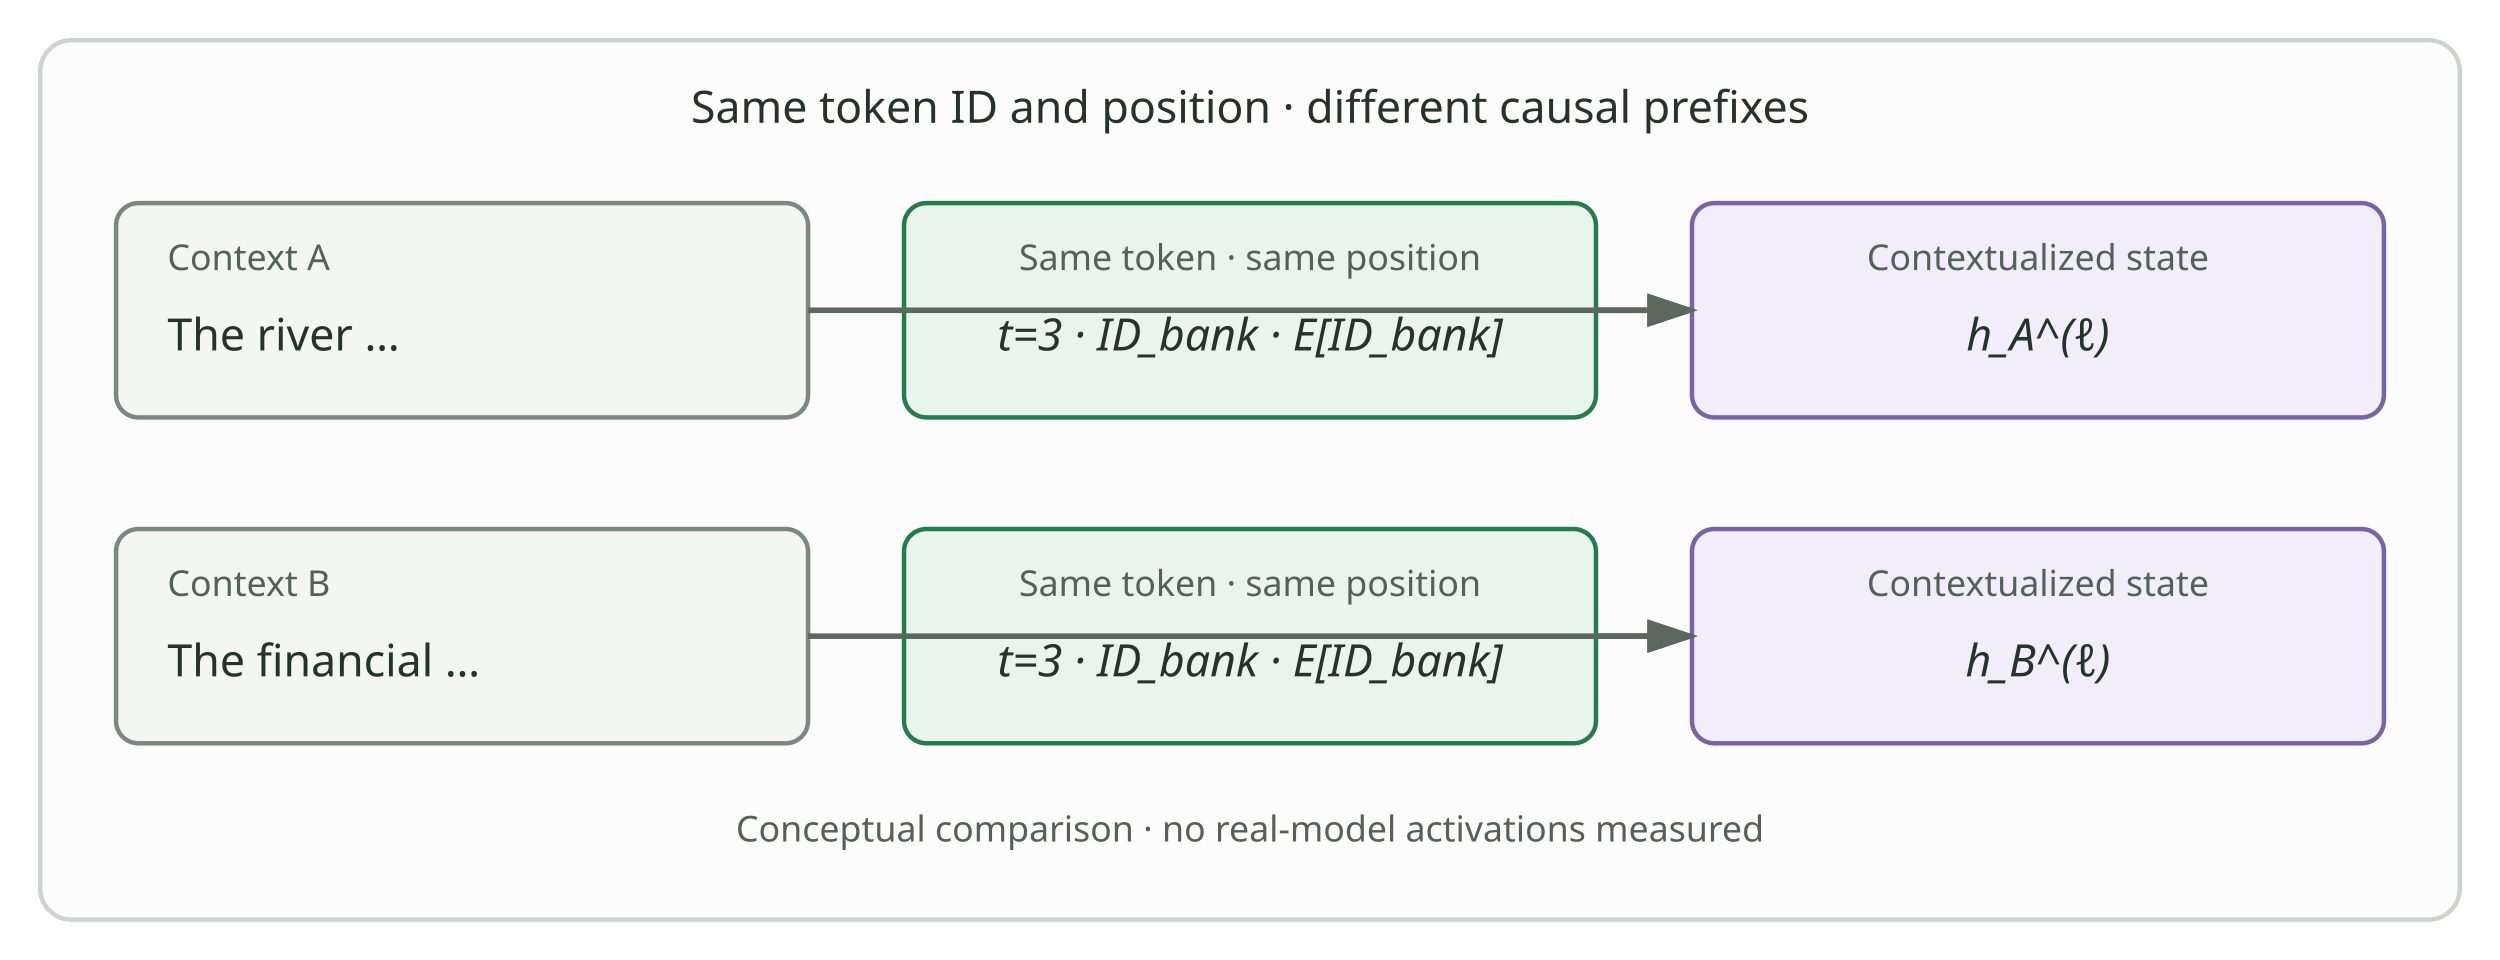
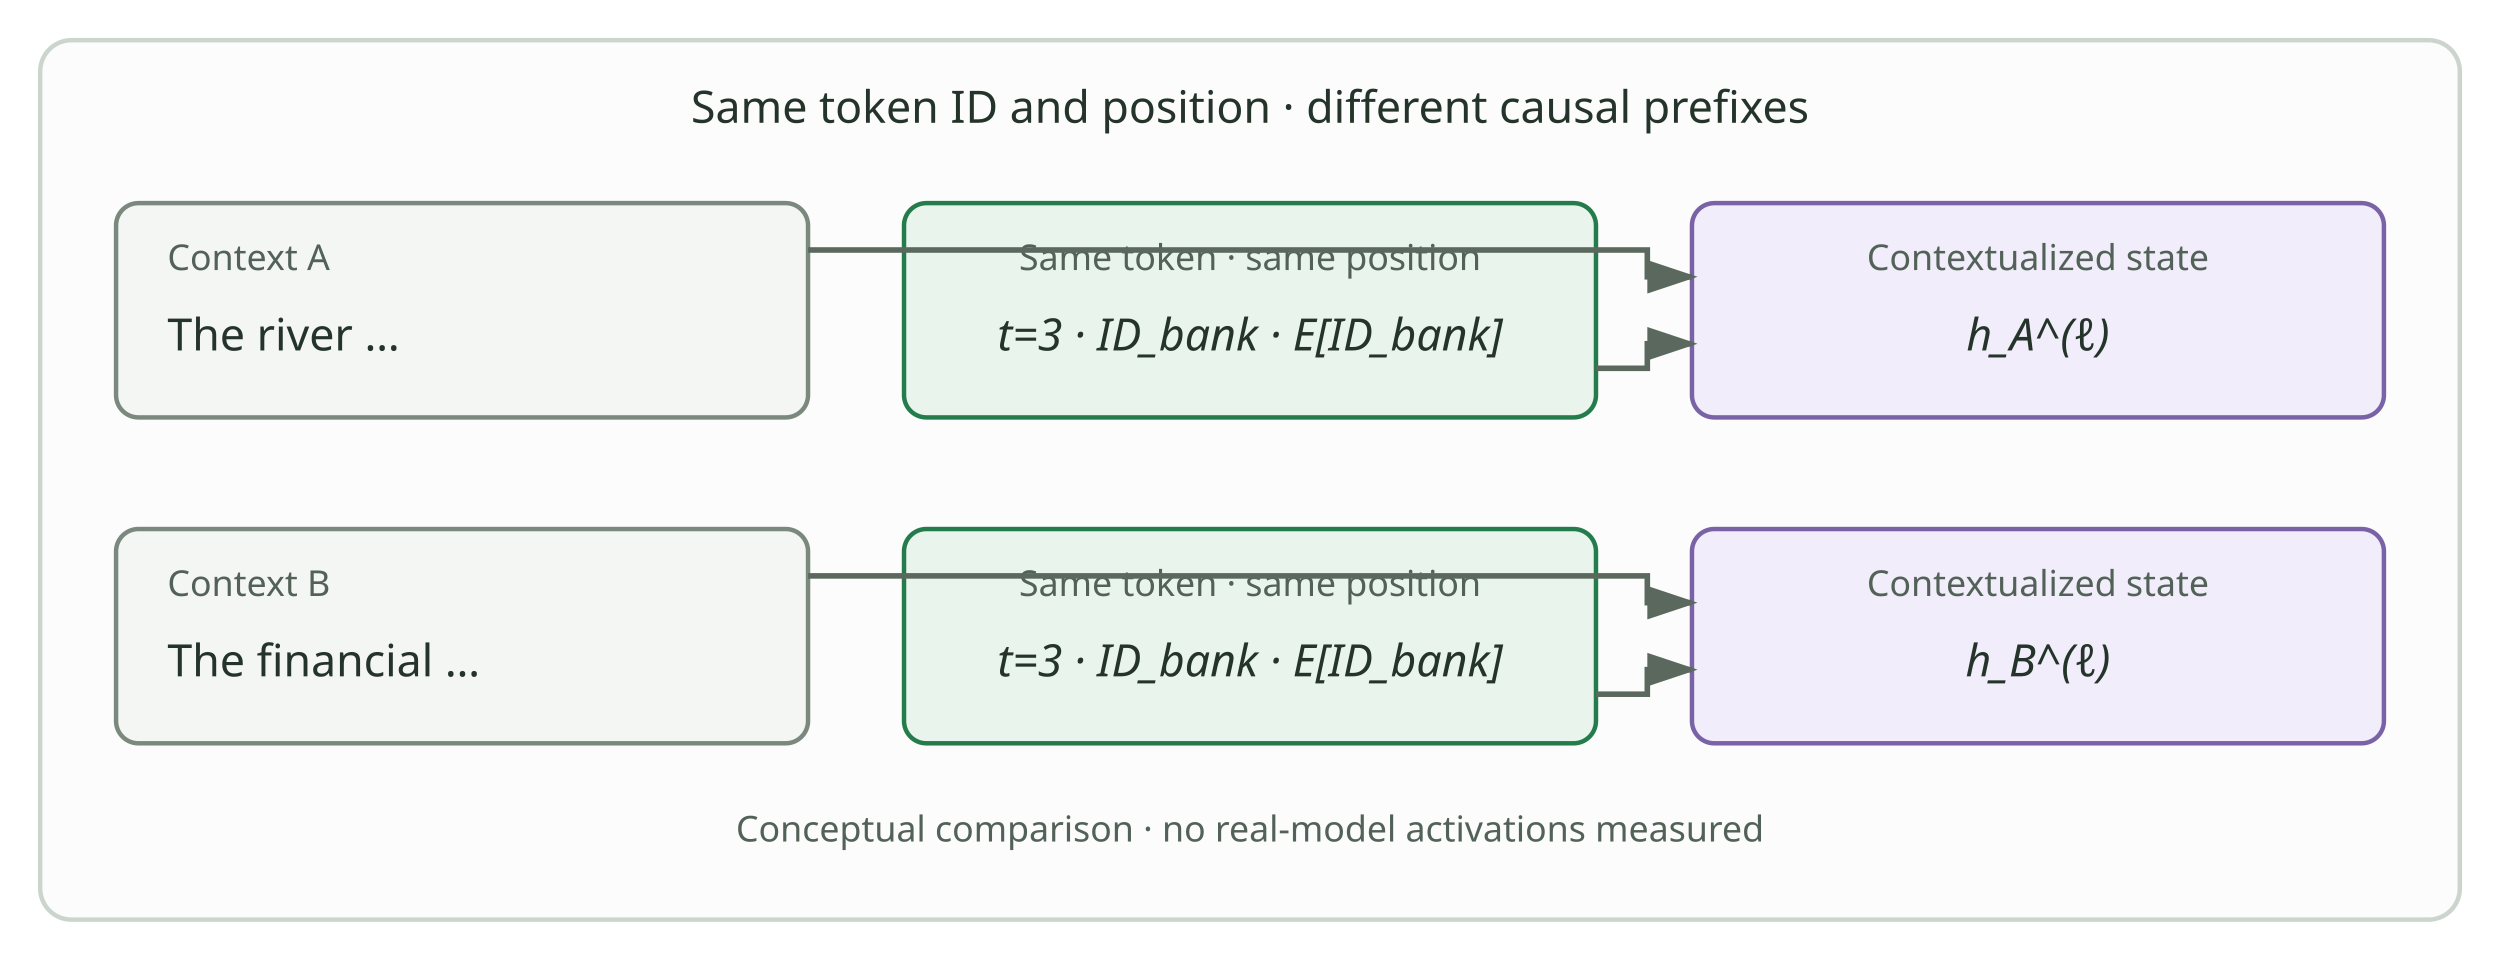
<svg xmlns="http://www.w3.org/2000/svg" viewBox="0 0 1120 430" role="img" aria-labelledby="title desc">
  <defs>
    <style>
      .panel{fill:#fbfcfb;stroke:#cbd5ce;stroke-width:2}
      .context{fill:#f4f6f4;stroke:#7b887e;stroke-width:2}
      .token{fill:#e9f4ed;stroke:#247b4b;stroke-width:2}
      .state{fill:#f1edfa;stroke:#7962a5;stroke-width:2}
      .arrow{stroke:#5a685e;stroke-width:2.5;fill:none;marker-end:url(#arrow)}
      .label{font:20px sans-serif;fill:#25342a}
      .small{font:16px sans-serif;fill:#536258}
      .math{font:italic 20px sans-serif;fill:#25342a}
    </style>
    <marker id="arrow" markerWidth="10" markerHeight="10" refX="8" refY="3" orient="auto">
      <path d="M0,0 L0,6 L9,3 z" fill="#5a685e" />
    </marker>
  </defs>
  <rect x="18" y="18" width="1084" height="394" rx="14" class="panel" />
  <text x="560" y="55" text-anchor="middle" class="label">Same token ID and position · different causal prefixes</text>
  <rect x="52" y="91" width="310" height="96" rx="10" class="context" />
  <rect x="405" y="91" width="310" height="96" rx="10" class="token" />
  <rect x="758" y="91" width="310" height="96" rx="10" class="state" />
  <text x="75" y="121" class="small">Context A</text>
  <text x="75" y="157" class="label">The river …</text>
  <text x="560" y="121" text-anchor="middle" class="small">Same token · same position</text>
  <text x="560" y="157" text-anchor="middle" class="math">t=3 · ID_bank · E[ID_bank]</text>
  <text x="913" y="121" text-anchor="middle" class="small">Contextualized state</text>
  <text x="913" y="157" text-anchor="middle" class="math">h_A^(ℓ)</text>
-   <path d="M362 139 H758" class="arrow" />
-   <path d="M715 139 H758" class="arrow" />
+   <path d="M362 112 H738 V124 H758" class="arrow" />
+   <path d="M715 165 H738 V154 H758" class="arrow" />
  <rect x="52" y="237" width="310" height="96" rx="10" class="context" />
  <rect x="405" y="237" width="310" height="96" rx="10" class="token" />
  <rect x="758" y="237" width="310" height="96" rx="10" class="state" />
  <text x="75" y="267" class="small">Context B</text>
  <text x="75" y="303" class="label">The financial …</text>
  <text x="560" y="267" text-anchor="middle" class="small">Same token · same position</text>
  <text x="560" y="303" text-anchor="middle" class="math">t=3 · ID_bank · E[ID_bank]</text>
  <text x="913" y="267" text-anchor="middle" class="small">Contextualized state</text>
  <text x="913" y="303" text-anchor="middle" class="math">h_B^(ℓ)</text>
-   <path d="M362 285 H758" class="arrow" />
-   <path d="M715 285 H758" class="arrow" />
+   <path d="M362 258 H738 V270 H758" class="arrow" />
+   <path d="M715 311 H738 V300 H758" class="arrow" />
  <text x="560" y="377" text-anchor="middle" class="small">Conceptual comparison · no real-model activations measured</text>
</svg>
